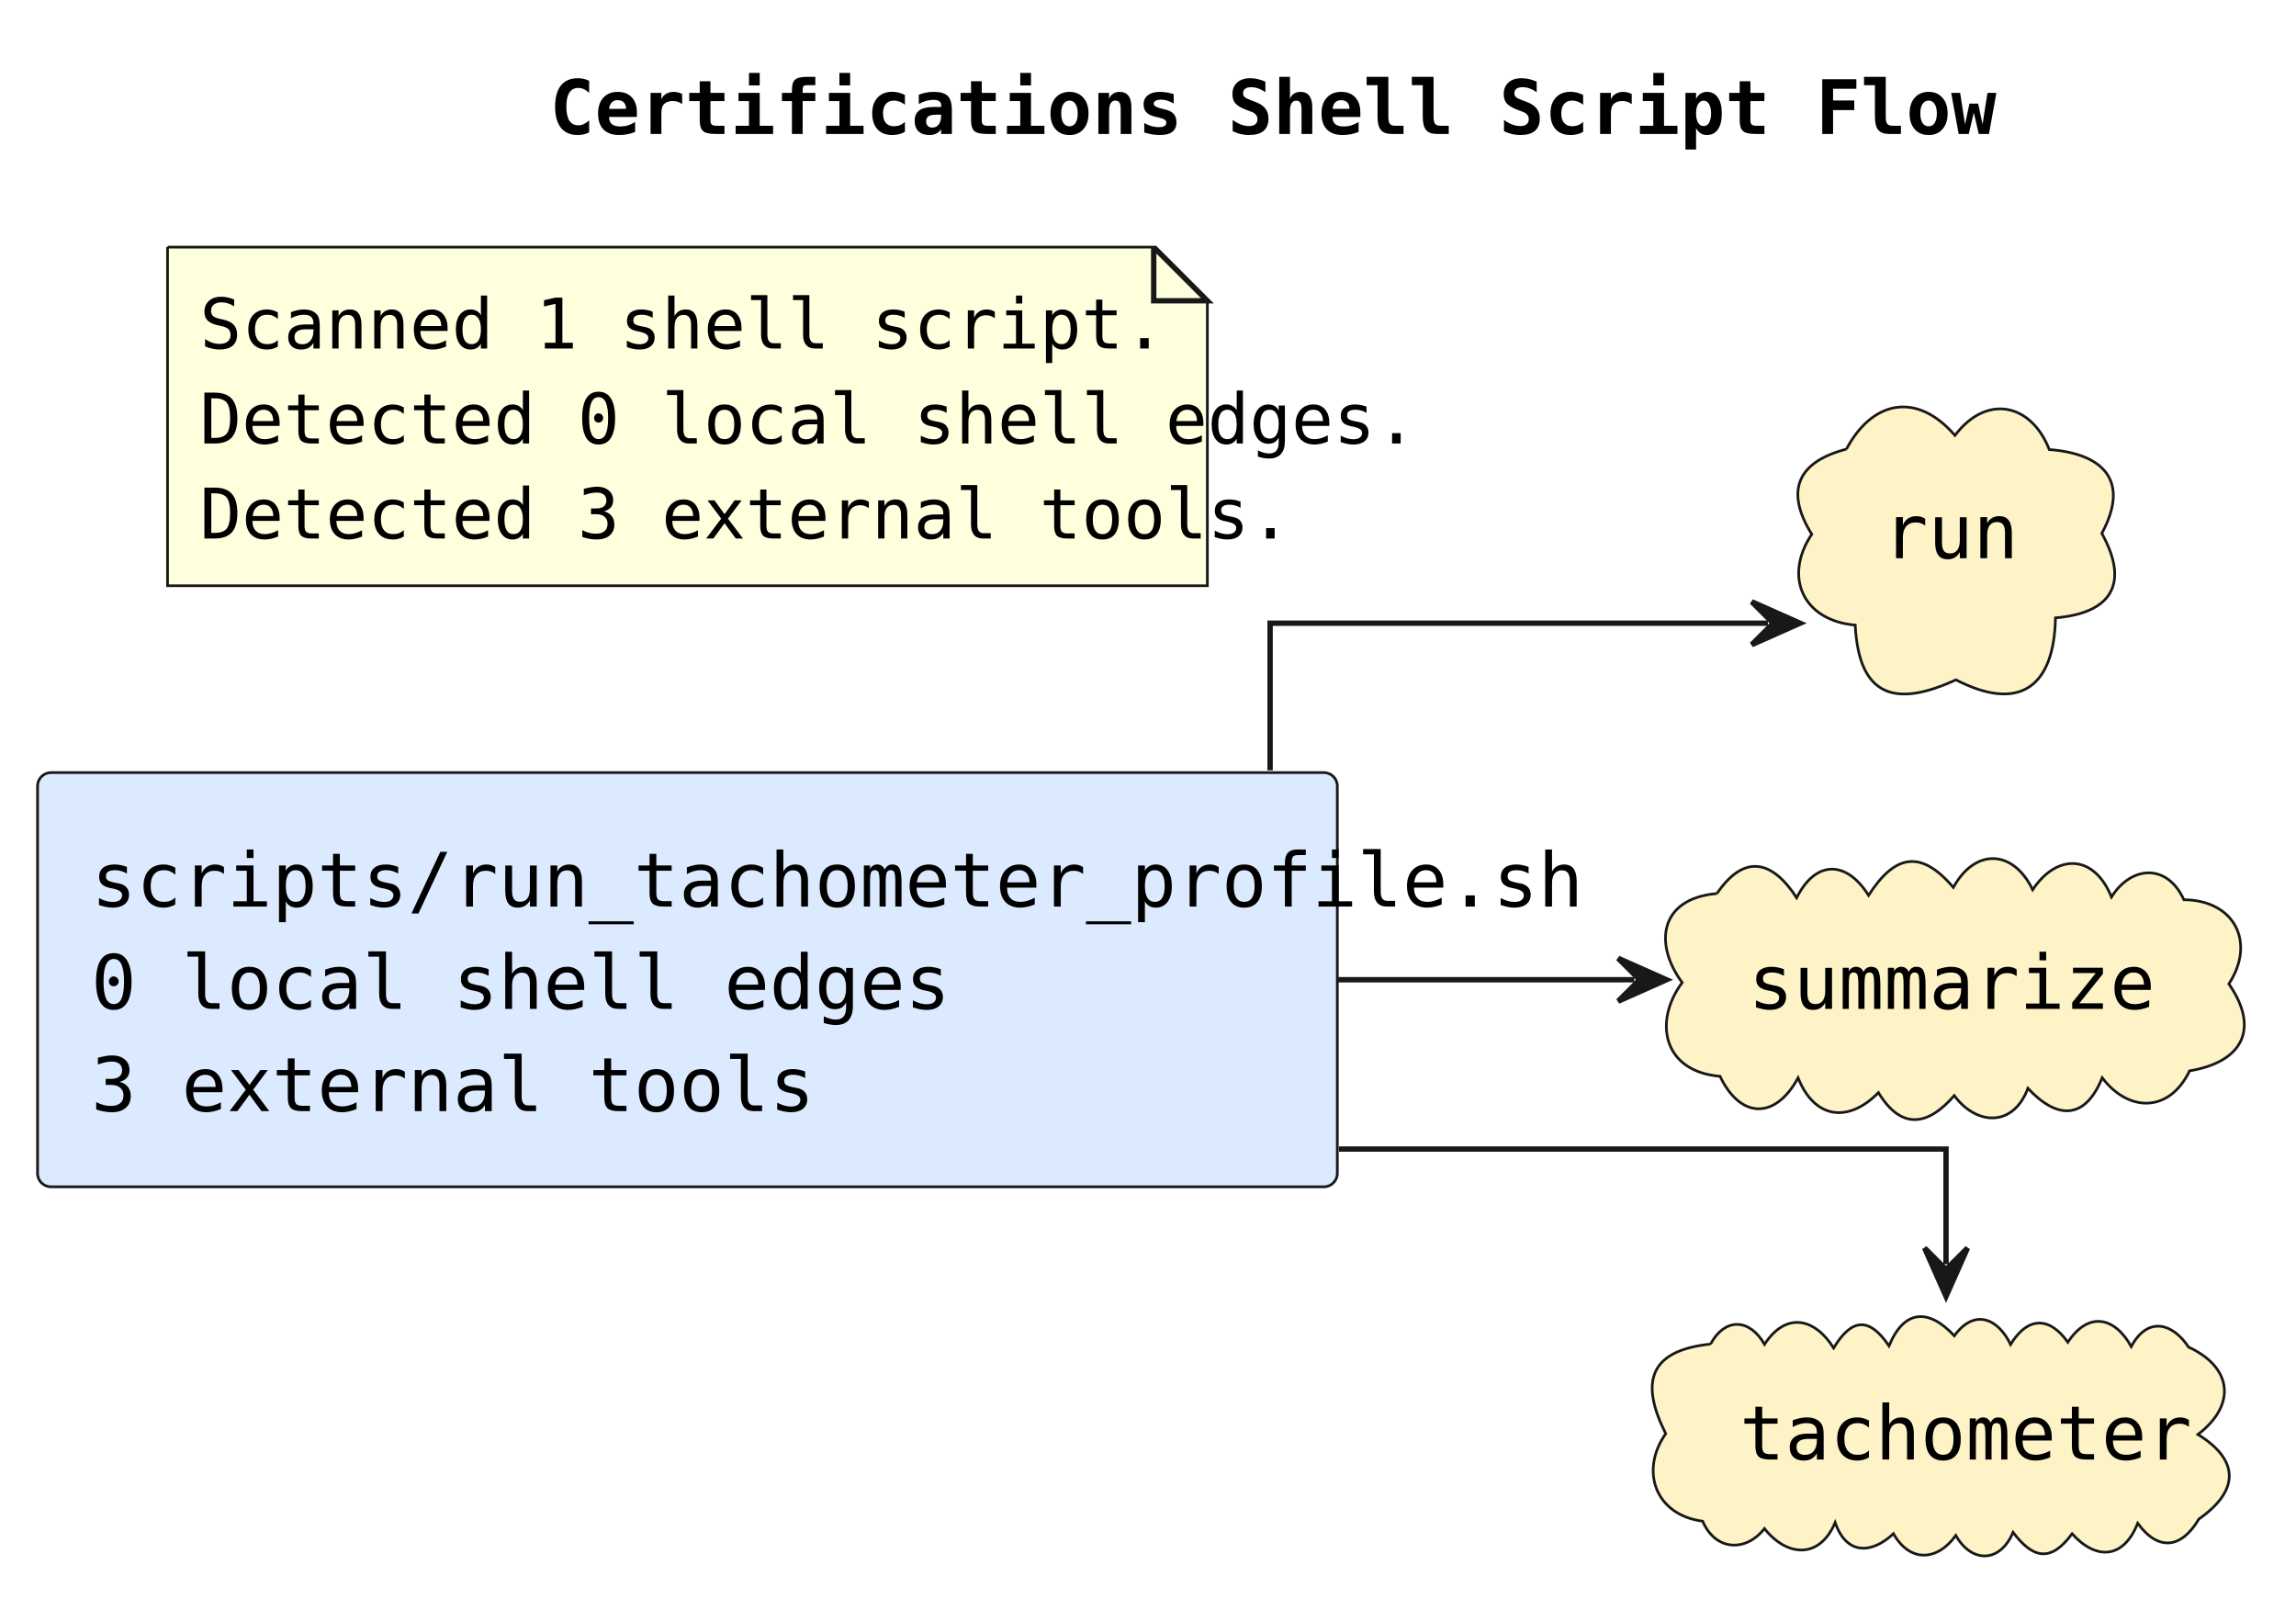
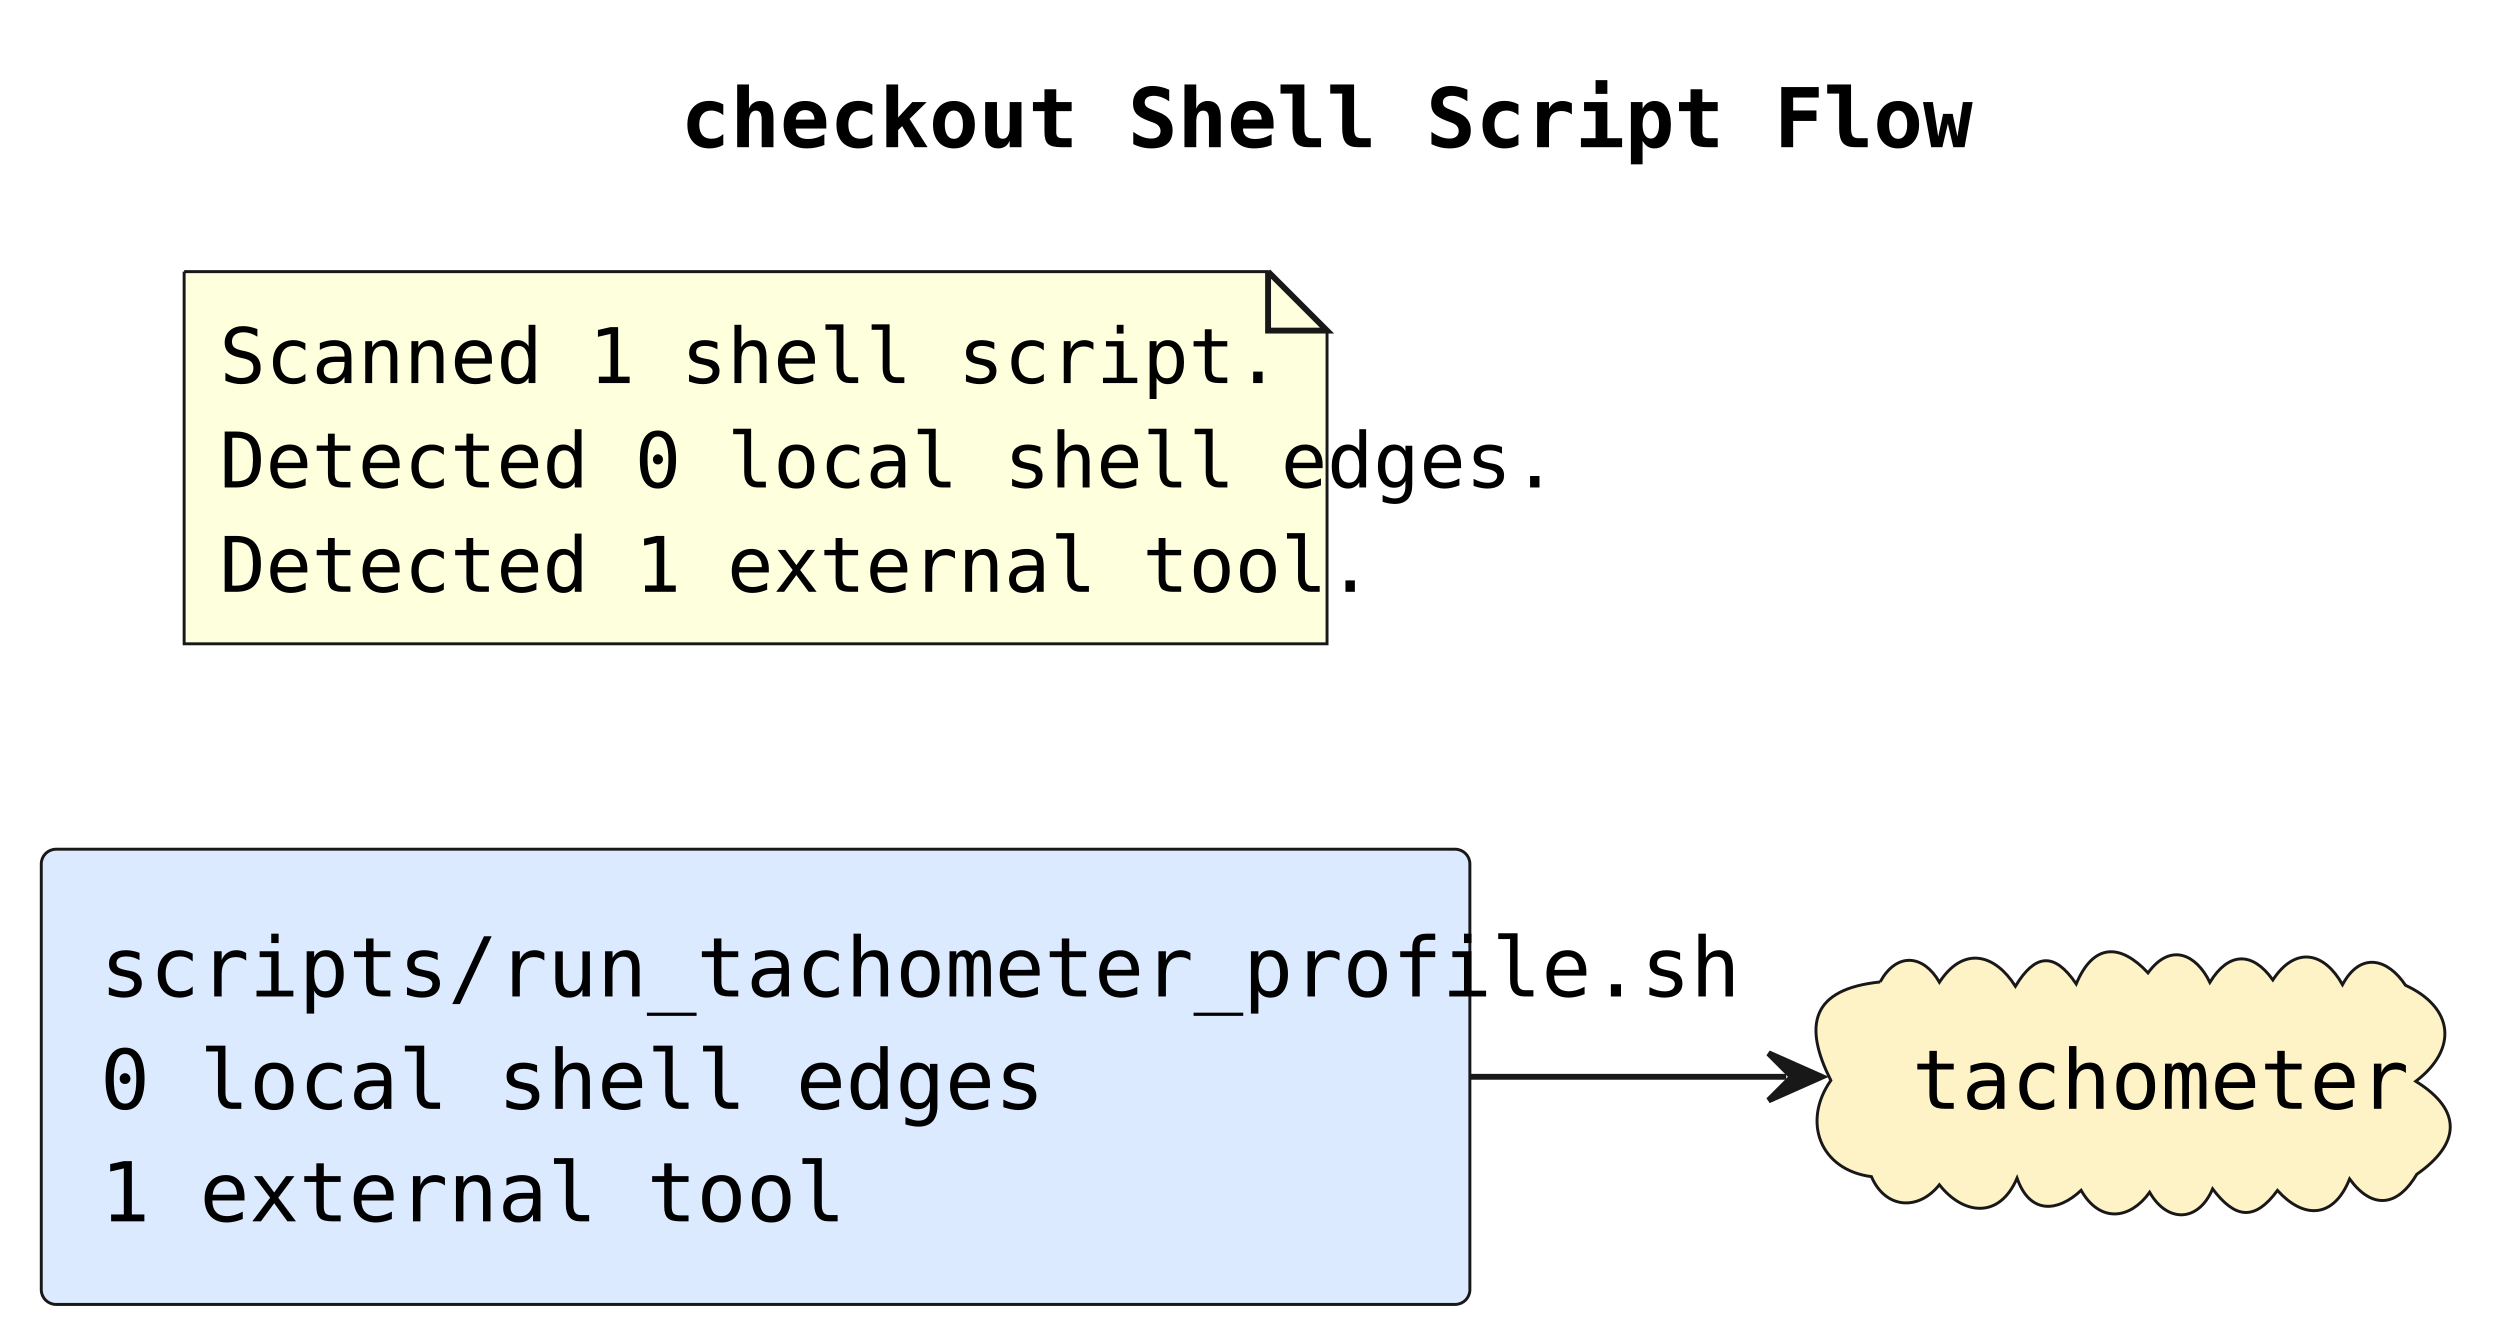
- <svg xmlns="http://www.w3.org/2000/svg" contentStyleType="text/css" data-diagram-type="DESCRIPTION" height="298px" preserveAspectRatio="none" style="width:428px;height:298px;background:#FFFFFF;" version="1.1" viewBox="0 0 428 298" width="428px" zoomAndPan="magnify">
+ <svg xmlns="http://www.w3.org/2000/svg" contentStyleType="text/css" data-diagram-type="DESCRIPTION" height="227px" preserveAspectRatio="none" style="width:424px;height:227px;background:#FFFFFF;" version="1.1" viewBox="0 0 424 227" width="424px" zoomAndPan="magnify">
  <defs />
  <g>
    <g class="title" data-source-line="1">
-       <text fill="#000000" font-family="Monospace" font-size="14" font-weight="bold" lengthAdjust="spacing" textLength="209.569" x="102.433" y="24.966">Certifications Shell Script Flow</text>
+       <text fill="#000000" font-family="Monospace" font-size="14" font-weight="bold" lengthAdjust="spacing" textLength="179.896" x="115.422" y="24.966">checkout Shell Script Flow</text>
    </g>
    <g class="entity" data-qualified-name="shell_scripts_run_tachometer_profile_sh" data-source-line="7" id="ent0002">
-       <rect fill="#DBEAFE" height="77.204" rx="2.5" ry="2.5" style="stroke:#181818;stroke-width:0.5;" width="242.291" x="7" y="144.018" />
-       <text fill="#000000" font-family="Monospace" font-size="14" lengthAdjust="spacing" textLength="222.291" x="17" y="168.984">scripts/run_tachometer_profile.sh</text>
-       <text fill="#000000" font-family="Monospace" font-size="14" lengthAdjust="spacing" textLength="119.391" x="17" y="188.052">0 local shell edges</text>
-       <text fill="#000000" font-family="Monospace" font-size="14" lengthAdjust="spacing" textLength="101.752" x="17" y="207.12">3 external tools</text>
+       <rect fill="#DBEAFE" height="77.204" rx="2.5" ry="2.5" style="stroke:#181818;stroke-width:0.5;" width="242.291" x="7" y="144.028" />
+       <text fill="#000000" font-family="Monospace" font-size="14" lengthAdjust="spacing" textLength="222.291" x="17" y="168.994">scripts/run_tachometer_profile.sh</text>
+       <text fill="#000000" font-family="Monospace" font-size="14" lengthAdjust="spacing" textLength="119.391" x="17" y="188.062">0 local shell edges</text>
+       <text fill="#000000" font-family="Monospace" font-size="14" lengthAdjust="spacing" textLength="95.046" x="17" y="207.13">1 external tool</text>
    </g>
-     <g class="entity" data-qualified-name="tool_run" data-source-line="8" id="ent0003">
-       <path d="M344.19,83.721 C349.062,74.579 357.365,72.98 364.425,81.164 C370.289,73.4 378.613,75.138 382.013,83.802 C391.602,84.511 397.292,89.264 391.804,99.424 C397.038,108.87 393.536,114.29 383.163,115.173 C382.925,127.897 376.593,132.892 364.6,126.721 C353.693,131.754 346.531,130.268 345.83,116.52 C336.169,115.686 332.381,107.594 337.734,99.583 C332.678,91.456 335.095,86.088 344.19,83.721" fill="#FEF3C7" style="stroke:#181818;stroke-width:0.5;" />
-       <text fill="#000000" font-family="Monospace" font-size="14" lengthAdjust="spacing" textLength="23.086" x="350.98" y="104.054">run</text>
+     <g class="entity" data-qualified-name="tool_tachometer" data-source-line="8" id="ent0003">
+       <path d="M318.867,166.541 C321.641,161.467 326.196,161.827 328.927,166.584 C333.008,160.359 338.356,161.785 341.813,167.271 C345.13,161.784 348.386,161.358 352.128,166.874 C355.019,159.97 359.572,159.931 364.306,164.999 C368.121,159.761 372.512,161.861 374.793,166.61 C377.926,161.481 381.955,161.266 385.476,166.197 C389.317,160.356 394.221,161.478 397.288,167.002 C400.356,161.299 404.997,162.598 407.972,167.1 C416.201,170.911 416.882,177.925 409.72,183.387 C417.74,188.351 417.221,194.032 409.888,199.16 C406.706,204.562 402.419,205.303 398.491,199.95 C395.833,206.615 390.772,206.874 386.258,201.9 C382.293,207.284 378.975,206.548 375.257,201.635 C372.849,207.322 367.585,207.465 364.582,202.217 C361.173,206.953 356.075,207.37 352.959,201.883 C348.935,205.662 344.225,205.942 342.093,199.809 C339.093,206.828 332.956,206.067 328.917,200.936 C325.373,205.414 319.747,205.05 317.395,199.559 C308.588,198.41 305.632,190.164 310.509,183.241 C305.792,173.838 307.212,167.749 318.867,166.541" fill="#FEF3C7" style="stroke:#181818;stroke-width:0.5;" />
+       <text fill="#000000" font-family="Monospace" font-size="14" lengthAdjust="spacing" textLength="76.468" x="324.29" y="188.054">tachometer</text>
    </g>
-     <g class="entity" data-qualified-name="tool_summarize" data-source-line="9" id="ent0004">
-       <path d="M320.056,166.558 C325.25,158.938 330.488,160.512 334.915,167.346 C338.532,160.195 344.239,160.429 348.32,166.889 C353.154,159.425 357.921,158.155 364.126,165.417 C368.187,158.05 375.286,158.316 378.911,165.851 C383.495,158.991 390.387,159.268 393.602,167.209 C397.239,161.395 403.939,160.832 407.102,167.713 C416.469,167.784 420.579,175.601 415.489,183.401 C421.434,192.014 417.761,198.017 408.166,199.609 C404.384,207.46 396.795,207.368 391.876,200.902 C388.57,209.019 383.288,208.51 378.029,202.867 C375.237,210.247 368.354,209.734 364.295,204.216 C359.466,209.793 354.495,210.772 350.158,203.668 C344.6,209.336 338.279,208.645 335.182,200.917 C330.992,208.636 324.502,208.676 320.628,200.625 C310.068,199.77 308.135,190.468 313.577,183.155 C308.263,175.971 309.329,167.48 320.056,166.558" fill="#FEF3C7" style="stroke:#181818;stroke-width:0.5;" />
-       <text fill="#000000" font-family="Monospace" font-size="14" lengthAdjust="spacing" textLength="73.262" x="325.89" y="188.054">summarize</text>
-     </g>
-     <g class="entity" data-qualified-name="tool_tachometer" data-source-line="10" id="ent0005">
-       <path d="M318.867,250.541 C321.641,245.467 326.196,245.827 328.927,250.584 C333.008,244.359 338.356,245.785 341.813,251.271 C345.13,245.784 348.386,245.358 352.128,250.874 C355.019,243.97 359.572,243.931 364.306,248.999 C368.121,243.761 372.512,245.861 374.793,250.61 C377.926,245.481 381.955,245.266 385.476,250.197 C389.317,244.356 394.221,245.478 397.288,251.002 C400.356,245.299 404.997,246.598 407.972,251.1 C416.201,254.911 416.882,261.925 409.72,267.387 C417.74,272.351 417.221,278.032 409.888,283.16 C406.706,288.562 402.419,289.303 398.491,283.95 C395.833,290.615 390.772,290.874 386.258,285.9 C382.293,291.284 378.975,290.548 375.257,285.635 C372.849,291.322 367.585,291.465 364.582,286.217 C361.173,290.953 356.075,291.37 352.959,285.883 C348.935,289.662 344.225,289.942 342.093,283.809 C339.093,290.828 332.956,290.067 328.917,284.936 C325.373,289.414 319.747,289.05 317.395,283.559 C308.588,282.41 305.632,274.164 310.509,267.241 C305.792,257.838 307.212,251.749 318.867,250.541" fill="#FEF3C7" style="stroke:#181818;stroke-width:0.5;" />
-       <text fill="#000000" font-family="Monospace" font-size="14" lengthAdjust="spacing" textLength="76.468" x="324.29" y="272.054">tachometer</text>
-     </g>
-     <g class="entity" data-qualified-name="shellGraphSummary" data-source-line="15" id="ent0009">
+     <g class="entity" data-qualified-name="shellGraphSummary" data-source-line="11" id="ent0005">
      <path d="M31.23,46.068 L31.23,109.186 L225.065,109.186 L225.065,56.068 L215.065,46.068 L31.23,46.068" fill="#FEFFDD" style="stroke:#181818;stroke-width:0.5;" />
      <path d="M215.065,46.068 L215.065,56.068 L225.065,56.068 L215.065,46.068" fill="#FEFFDD" style="stroke:#181818;stroke-width:1;" />
      <text fill="#000000" font-family="Monospace" font-size="13" lengthAdjust="spacing" textLength="135.304" x="37.23" y="64.965">Scanned 1 shell script.</text>
      <text fill="#000000" font-family="Monospace" font-size="13" lengthAdjust="spacing" textLength="172.835" x="37.23" y="82.671">Detected 0 local shell edges.</text>
-       <text fill="#000000" font-family="Monospace" font-size="13" lengthAdjust="spacing" textLength="156.455" x="37.23" y="100.377">Detected 3 external tools.</text>
+       <text fill="#000000" font-family="Monospace" font-size="13" lengthAdjust="spacing" textLength="150.228" x="37.23" y="100.377">Detected 1 external tool.</text>
    </g>
-     <g class="link" data-entity-1="ent0002" data-entity-2="ent0003" data-link-type="dependency" data-source-line="11" id="lnk6">
-       <path d="M236.76,143.588 C236.76,129.118 236.76,116.168 236.76,116.168 C236.76,116.168 292.59,116.168 329.55,116.168" fill="none" id="shell_scripts_run_tachometer_profile_sh-to-tool_run" style="stroke:#181818;stroke-width:1;" />
-       <polygon fill="#181818" points="335.55,116.168,326.55,112.168,330.55,116.168,326.55,120.168,335.55,116.168" style="stroke:#181818;stroke-width:1;" />
-     </g>
-     <g class="link" data-entity-1="ent0002" data-entity-2="ent0004" data-link-type="dependency" data-source-line="12" id="lnk7">
-       <path d="M249.45,182.628 C271.01,182.628 286.38,182.628 304.65,182.628" fill="none" id="shell_scripts_run_tachometer_profile_sh-to-tool_summarize" style="stroke:#181818;stroke-width:1;" />
-       <polygon fill="#181818" points="310.65,182.628,301.65,178.628,305.65,182.628,301.65,186.628,310.65,182.628" style="stroke:#181818;stroke-width:1;" />
-     </g>
-     <g class="link" data-entity-1="ent0002" data-entity-2="ent0005" data-link-type="dependency" data-source-line="13" id="lnk8">
-       <path d="M249.58,214.188 C306.82,214.188 362.76,214.188 362.76,214.188 C362.76,214.188 362.76,222.128 362.76,235.638" fill="none" id="shell_scripts_run_tachometer_profile_sh-to-tool_tachometer" style="stroke:#181818;stroke-width:1;" />
-       <polygon fill="#181818" points="362.76,241.638,366.76,232.638,362.76,236.638,358.76,232.638,362.76,241.638" style="stroke:#181818;stroke-width:1;" />
+     <g class="link" data-entity-1="ent0002" data-entity-2="ent0003" data-link-type="dependency" data-source-line="9" id="lnk4">
+       <path d="M249.45,182.628 C270.34,182.628 285.06,182.628 302.94,182.628" fill="none" id="shell_scripts_run_tachometer_profile_sh-to-tool_tachometer" style="stroke:#181818;stroke-width:1;" />
+       <polygon fill="#181818" points="308.94,182.628,299.94,178.628,303.94,182.628,299.94,186.628,308.94,182.628" style="stroke:#181818;stroke-width:1;" />
    </g>
  </g>
</svg>
